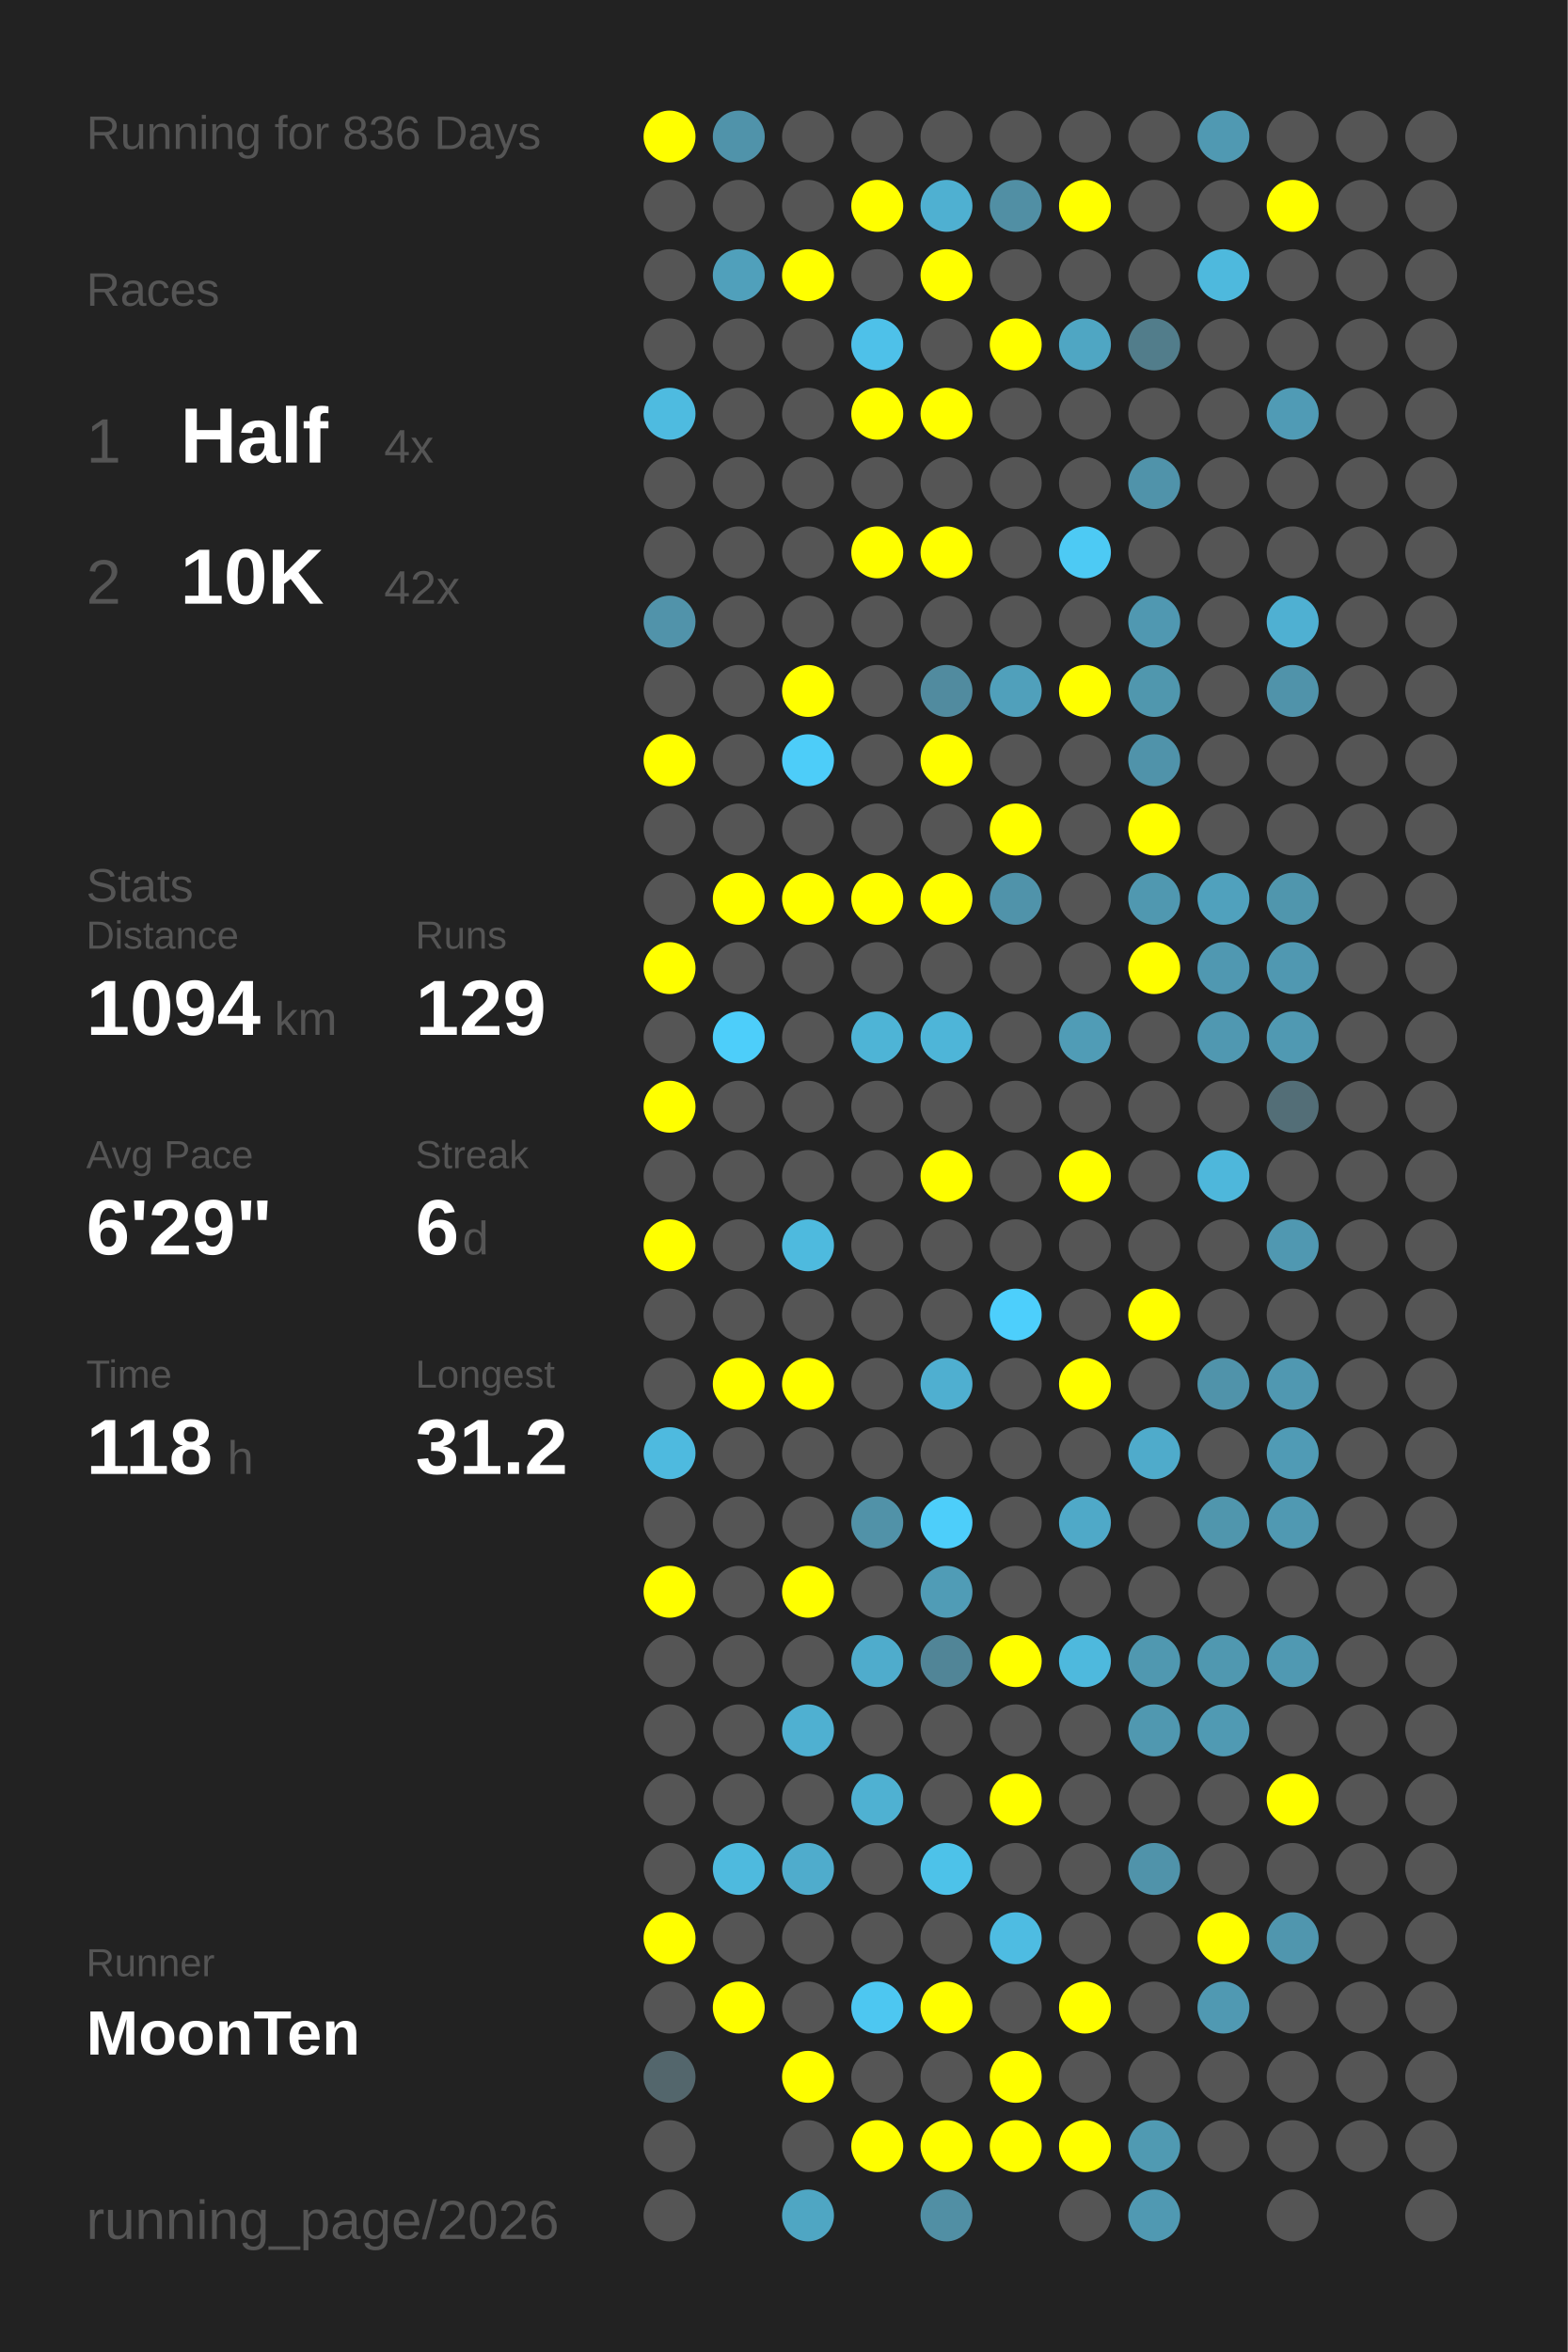
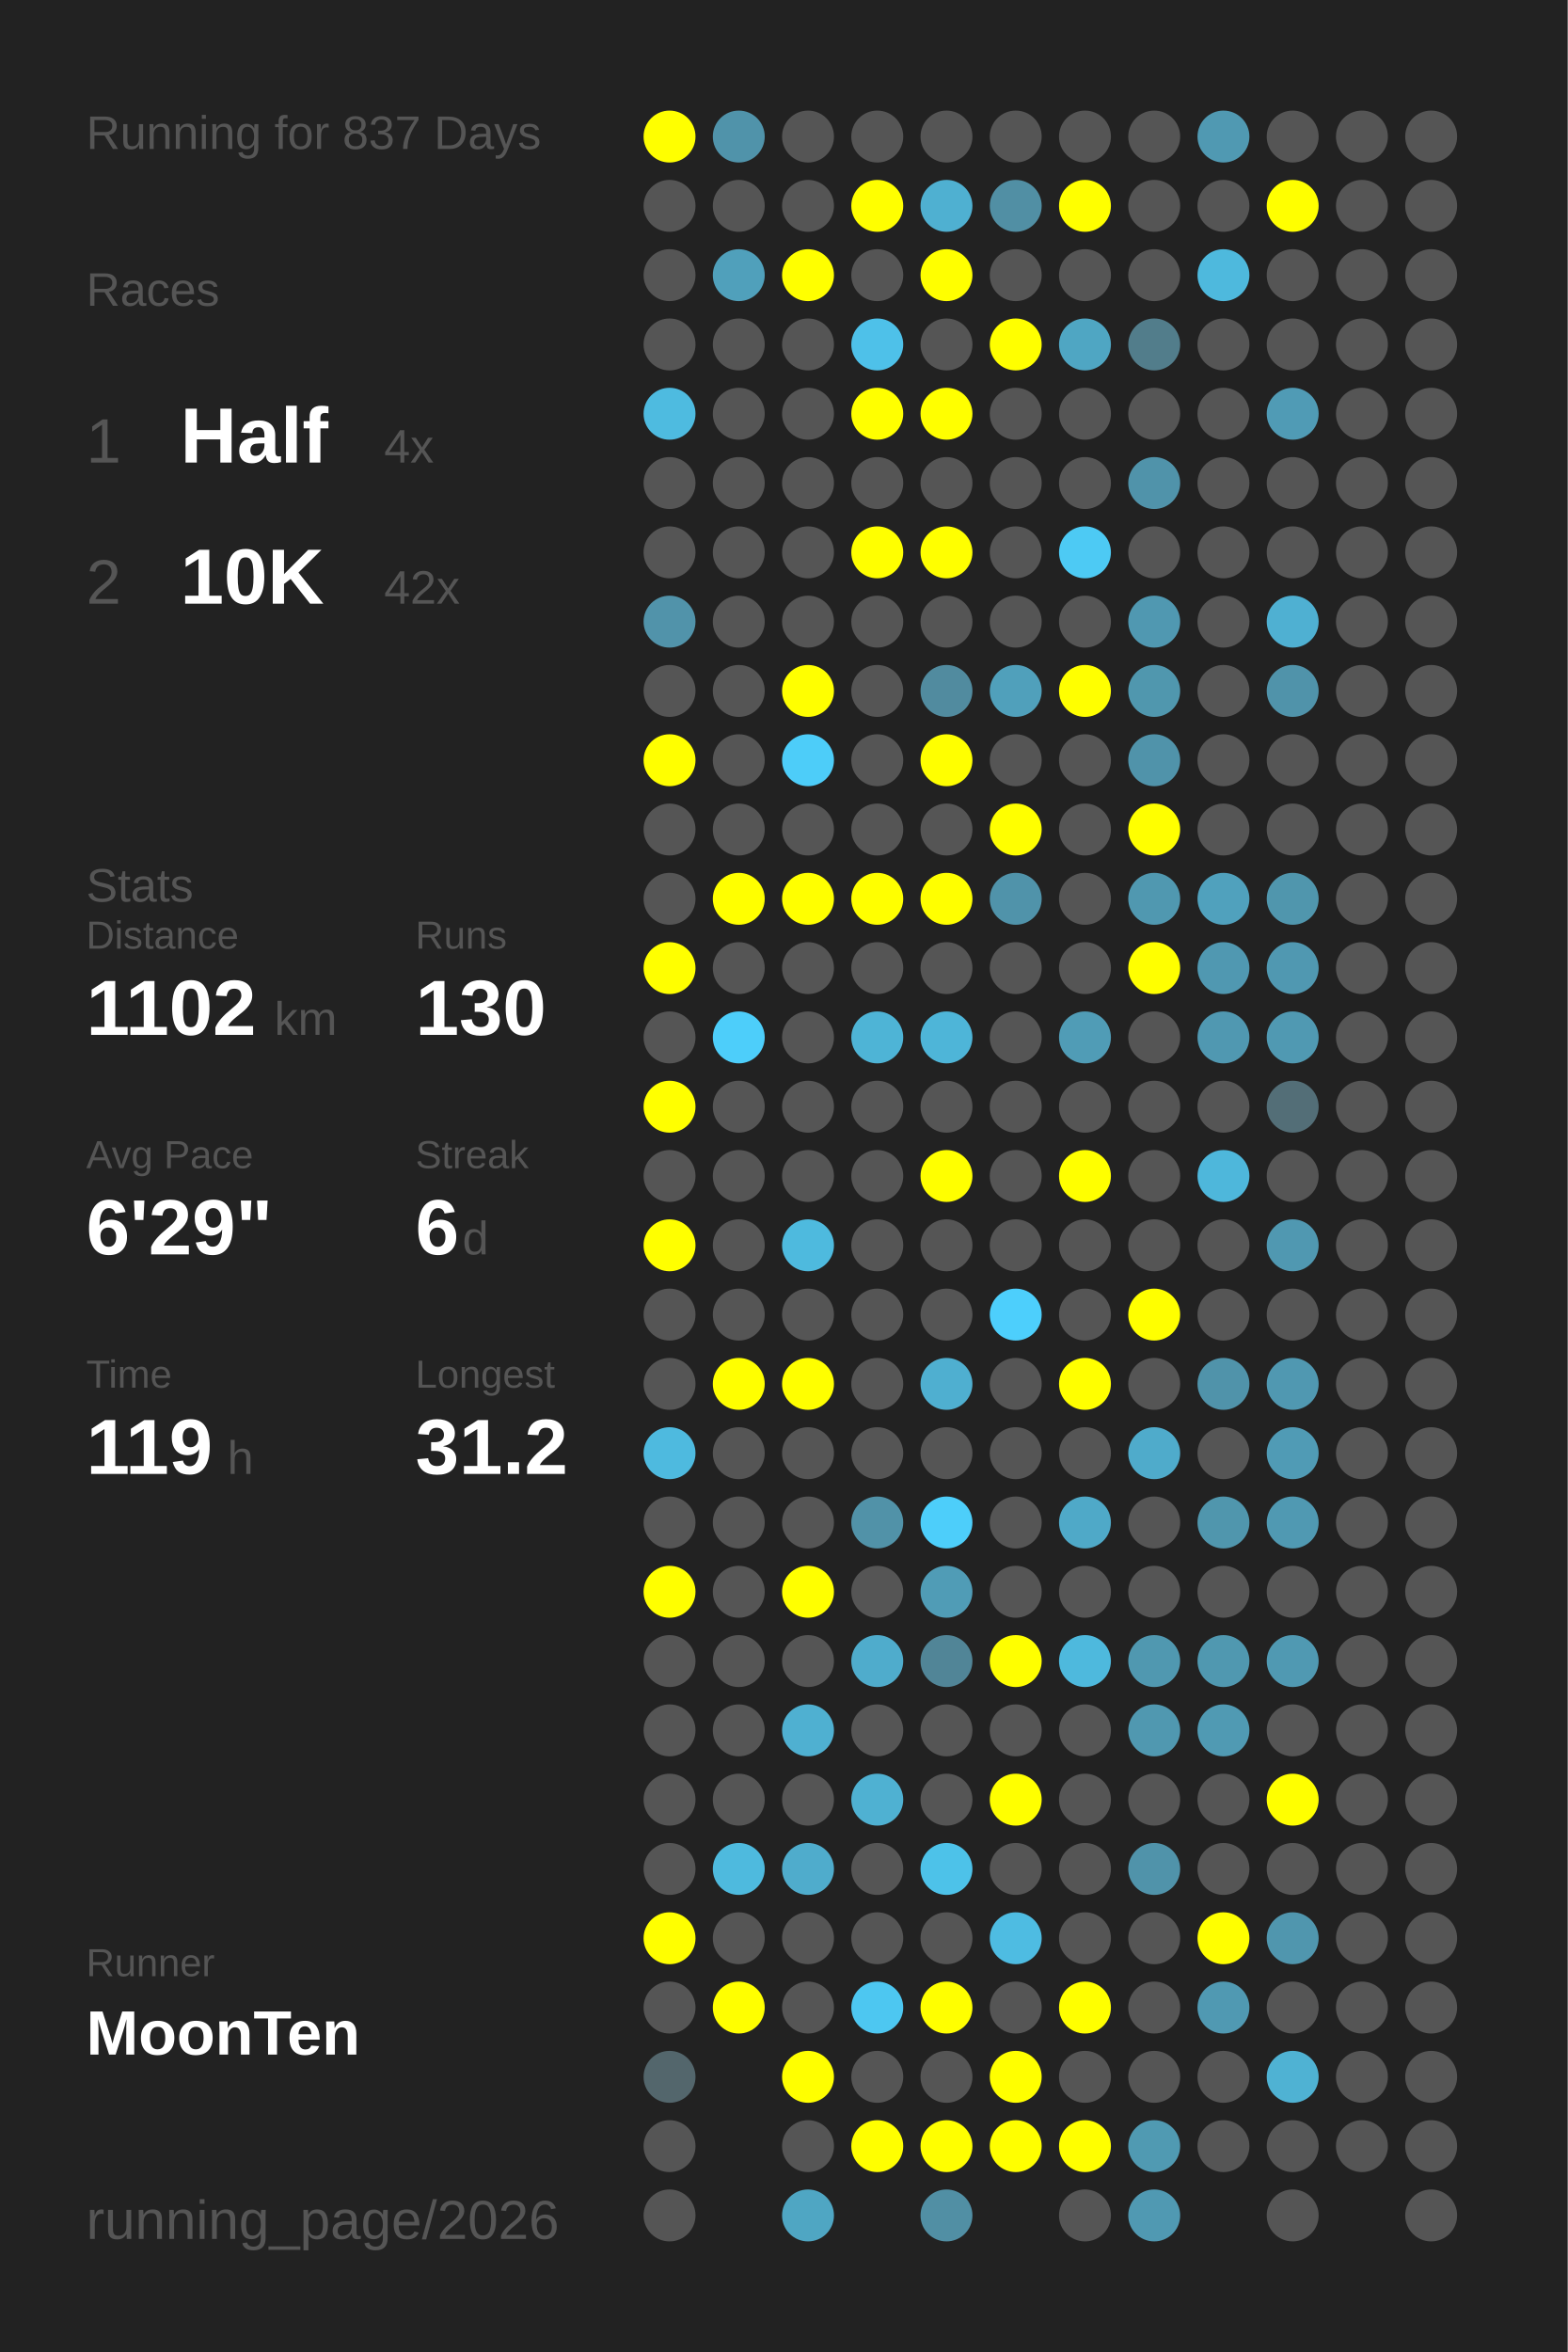
<svg xmlns="http://www.w3.org/2000/svg" baseProfile="full" height="300mm" version="1.1" viewBox="0,0,200,300" width="200mm">
  <defs />
  <rect fill="#222222" height="300" width="200" x="0" y="0" />
-   <text fill="#555555" style="font-size:6px; font-family:Arial;" x="11" y="19">Running for 836 Days</text>
+   <text fill="#555555" style="font-size:6px; font-family:Arial;" x="11" y="19">Running for 837 Days</text>
  <text fill="#555555" style="font-size:6px; font-family:Arial;" x="11" y="39">Races</text>
  <text fill="#555555" style="font-size:8px; font-family:Arial;" x="11" y="59">1</text>
  <text fill="#FFFFFF" style="font-size:10px; font-family:Arial; font-weight:bold;" x="23" y="59">Half</text>
  <text fill="#555555" style="font-size:6px; font-family:Arial;" x="49" y="59">4x</text>
  <text fill="#555555" style="font-size:8px; font-family:Arial;" x="11" y="77">2</text>
  <text fill="#FFFFFF" style="font-size:10px; font-family:Arial; font-weight:bold;" x="23" y="77">10K</text>
  <text fill="#555555" style="font-size:6px; font-family:Arial;" x="49" y="77">42x</text>
  <text fill="#555555" style="font-size:6px; font-family:Arial;" x="11" y="115">Stats</text>
  <text fill="#555555" style="font-size:5px; font-family:Arial;" x="11" y="121">Distance</text>
-   <text fill="#FFFFFF" style="font-size:10px; font-family:Arial; font-weight:bold;" x="11" y="132">1094</text>
+   <text fill="#FFFFFF" style="font-size:10px; font-family:Arial; font-weight:bold;" x="11" y="132">1102</text>
  <text fill="#555555" style="font-size:6px; font-family:Arial;" x="35" y="132">km</text>
  <text fill="#555555" style="font-size:5px; font-family:Arial;" x="53" y="121">Runs</text>
-   <text fill="#FFFFFF" style="font-size:10px; font-family:Arial; font-weight:bold;" x="53" y="132">129</text>
+   <text fill="#FFFFFF" style="font-size:10px; font-family:Arial; font-weight:bold;" x="53" y="132">130</text>
  <text fill="#555555" style="font-size:5px; font-family:Arial;" x="11" y="149">Avg Pace</text>
  <text fill="#FFFFFF" style="font-size:10px; font-family:Arial; font-weight:bold;" x="11" y="160">6'29"</text>
  <text fill="#555555" style="font-size:5px; font-family:Arial;" x="53" y="149">Streak</text>
  <text fill="#FFFFFF" style="font-size:10px; font-family:Arial; font-weight:bold;" x="53" y="160">6</text>
  <text fill="#555555" style="font-size:6px; font-family:Arial;" x="59" y="160">d</text>
  <text fill="#555555" style="font-size:5px; font-family:Arial;" x="11" y="177">Time</text>
-   <text fill="#FFFFFF" style="font-size:10px; font-family:Arial; font-weight:bold;" x="11" y="188">118</text>
+   <text fill="#FFFFFF" style="font-size:10px; font-family:Arial; font-weight:bold;" x="11" y="188">119</text>
  <text fill="#555555" style="font-size:6px; font-family:Arial;" x="29" y="188">h</text>
  <text fill="#555555" style="font-size:5px; font-family:Arial;" x="53" y="177">Longest</text>
  <text fill="#FFFFFF" style="font-size:10px; font-family:Arial; font-weight:bold;" x="53" y="188">31.2</text>
  <text fill="#555555" style="font-size:5px; font-family:Arial;" x="11" y="252.065">Runner</text>
  <text fill="#FFFFFF" style="font-size:8px; font-family:Arial; font-weight:bold;" x="11" y="262.065">MoonTen</text>
  <text fill="#555555" style="font-size:7px; font-family:Arial;" x="11" y="285.581">running_page/2026</text>
  <circle cx="85.417" cy="17.419" fill="#FFFF00" r="3.312" />
  <circle cx="85.417" cy="26.258" fill="#555555" r="3.312" />
  <circle cx="85.417" cy="35.097" fill="#555555" r="3.312" />
  <circle cx="85.417" cy="43.935" fill="#555555" r="3.312" />
  <circle cx="85.417" cy="52.774" fill="#4ebbe0" r="3.312" />
  <circle cx="85.417" cy="61.613" fill="#555555" r="3.312" />
  <circle cx="85.417" cy="70.452" fill="#555555" r="3.312" />
  <circle cx="85.417" cy="79.29" fill="#5193aa" r="3.312" />
  <circle cx="85.417" cy="88.129" fill="#555555" r="3.312" />
  <circle cx="85.417" cy="96.968" fill="#FFFF00" r="3.312" />
  <circle cx="85.417" cy="105.806" fill="#555555" r="3.312" />
  <circle cx="85.417" cy="114.645" fill="#555555" r="3.312" />
  <circle cx="85.417" cy="123.484" fill="#FFFF00" r="3.312" />
  <circle cx="85.417" cy="132.323" fill="#555555" r="3.312" />
  <circle cx="85.417" cy="141.161" fill="#FFFF00" r="3.312" />
  <circle cx="85.417" cy="150" fill="#555555" r="3.312" />
  <circle cx="85.417" cy="158.839" fill="#FFFF00" r="3.312" />
  <circle cx="85.417" cy="167.677" fill="#555555" r="3.312" />
  <circle cx="85.417" cy="176.516" fill="#555555" r="3.312" />
  <circle cx="85.417" cy="185.355" fill="#4ebadf" r="3.312" />
  <circle cx="85.417" cy="194.194" fill="#555555" r="3.312" />
  <circle cx="85.417" cy="203.032" fill="#FFFF00" r="3.312" />
  <circle cx="85.417" cy="211.871" fill="#555555" r="3.312" />
  <circle cx="85.417" cy="220.71" fill="#555555" r="3.312" />
  <circle cx="85.417" cy="229.548" fill="#555555" r="3.312" />
  <circle cx="85.417" cy="238.387" fill="#555555" r="3.312" />
  <circle cx="85.417" cy="247.226" fill="#FFFF00" r="3.312" />
  <circle cx="85.417" cy="256.065" fill="#555555" r="3.312" />
  <circle cx="85.417" cy="264.903" fill="#53666c" r="3.312" />
  <circle cx="85.417" cy="273.742" fill="#555555" r="3.312" />
  <circle cx="85.417" cy="282.581" fill="#555555" r="3.312" />
  <circle cx="94.25" cy="17.419" fill="#5093aa" r="3.312" />
  <circle cx="94.25" cy="26.258" fill="#555555" r="3.312" />
  <circle cx="94.25" cy="35.097" fill="#50a0bb" r="3.312" />
  <circle cx="94.25" cy="43.935" fill="#555555" r="3.312" />
  <circle cx="94.25" cy="52.774" fill="#555555" r="3.312" />
  <circle cx="94.25" cy="61.613" fill="#555555" r="3.312" />
  <circle cx="94.25" cy="70.452" fill="#555555" r="3.312" />
  <circle cx="94.25" cy="79.29" fill="#555555" r="3.312" />
  <circle cx="94.25" cy="88.129" fill="#555555" r="3.312" />
  <circle cx="94.25" cy="96.968" fill="#555555" r="3.312" />
  <circle cx="94.25" cy="105.806" fill="#555555" r="3.312" />
  <circle cx="94.25" cy="114.645" fill="#FFFF00" r="3.312" />
  <circle cx="94.25" cy="123.484" fill="#555555" r="3.312" />
  <circle cx="94.25" cy="132.323" fill="#4dcefa" r="3.312" />
  <circle cx="94.25" cy="141.161" fill="#555555" r="3.312" />
  <circle cx="94.25" cy="150" fill="#555555" r="3.312" />
  <circle cx="94.25" cy="158.839" fill="#555555" r="3.312" />
  <circle cx="94.25" cy="167.677" fill="#555555" r="3.312" />
  <circle cx="94.25" cy="176.516" fill="#FFFF00" r="3.312" />
  <circle cx="94.25" cy="185.355" fill="#555555" r="3.312" />
  <circle cx="94.25" cy="194.194" fill="#555555" r="3.312" />
  <circle cx="94.25" cy="203.032" fill="#555555" r="3.312" />
  <circle cx="94.25" cy="211.871" fill="#555555" r="3.312" />
  <circle cx="94.25" cy="220.71" fill="#555555" r="3.312" />
  <circle cx="94.25" cy="229.548" fill="#555555" r="3.312" />
  <circle cx="94.25" cy="238.387" fill="#4ebade" r="3.312" />
  <circle cx="94.25" cy="247.226" fill="#555555" r="3.312" />
  <circle cx="94.25" cy="256.065" fill="#FFFF00" r="3.312" />
  <circle cx="103.083" cy="17.419" fill="#555555" r="3.312" />
  <circle cx="103.083" cy="26.258" fill="#555555" r="3.312" />
  <circle cx="103.083" cy="35.097" fill="#FFFF00" r="3.312" />
  <circle cx="103.083" cy="43.935" fill="#555555" r="3.312" />
  <circle cx="103.083" cy="52.774" fill="#555555" r="3.312" />
  <circle cx="103.083" cy="61.613" fill="#555555" r="3.312" />
  <circle cx="103.083" cy="70.452" fill="#555555" r="3.312" />
  <circle cx="103.083" cy="79.29" fill="#555555" r="3.312" />
  <circle cx="103.083" cy="88.129" fill="#FFFF00" r="3.312" />
  <circle cx="103.083" cy="96.968" fill="#4dcdf9" r="3.312" />
  <circle cx="103.083" cy="105.806" fill="#555555" r="3.312" />
  <circle cx="103.083" cy="114.645" fill="#FFFF00" r="3.312" />
  <circle cx="103.083" cy="123.484" fill="#555555" r="3.312" />
  <circle cx="103.083" cy="132.323" fill="#555555" r="3.312" />
  <circle cx="103.083" cy="141.161" fill="#555555" r="3.312" />
  <circle cx="103.083" cy="150" fill="#555555" r="3.312" />
  <circle cx="103.083" cy="158.839" fill="#4ebade" r="3.312" />
  <circle cx="103.083" cy="167.677" fill="#555555" r="3.312" />
  <circle cx="103.083" cy="176.516" fill="#FFFF00" r="3.312" />
  <circle cx="103.083" cy="185.355" fill="#555555" r="3.312" />
  <circle cx="103.083" cy="194.194" fill="#555555" r="3.312" />
  <circle cx="103.083" cy="203.032" fill="#FFFF00" r="3.312" />
  <circle cx="103.083" cy="211.871" fill="#555555" r="3.312" />
  <circle cx="103.083" cy="220.71" fill="#4fb0d1" r="3.312" />
  <circle cx="103.083" cy="229.548" fill="#555555" r="3.312" />
  <circle cx="103.083" cy="238.387" fill="#4faccc" r="3.312" />
  <circle cx="103.083" cy="247.226" fill="#555555" r="3.312" />
  <circle cx="103.083" cy="256.065" fill="#555555" r="3.312" />
  <circle cx="103.083" cy="264.903" fill="#FFFF00" r="3.312" />
  <circle cx="103.083" cy="273.742" fill="#555555" r="3.312" />
  <circle cx="103.083" cy="282.581" fill="#4fa6c3" r="3.312" />
  <circle cx="111.917" cy="17.419" fill="#555555" r="3.312" />
  <circle cx="111.917" cy="26.258" fill="#FFFF00" r="3.312" />
  <circle cx="111.917" cy="35.097" fill="#555555" r="3.312" />
  <circle cx="111.917" cy="43.935" fill="#4ec1e9" r="3.312" />
  <circle cx="111.917" cy="52.774" fill="#FFFF00" r="3.312" />
  <circle cx="111.917" cy="61.613" fill="#555555" r="3.312" />
  <circle cx="111.917" cy="70.452" fill="#FFFF00" r="3.312" />
  <circle cx="111.917" cy="79.29" fill="#555555" r="3.312" />
  <circle cx="111.917" cy="88.129" fill="#555555" r="3.312" />
  <circle cx="111.917" cy="96.968" fill="#555555" r="3.312" />
  <circle cx="111.917" cy="105.806" fill="#555555" r="3.312" />
  <circle cx="111.917" cy="114.645" fill="#FFFF00" r="3.312" />
  <circle cx="111.917" cy="123.484" fill="#555555" r="3.312" />
  <circle cx="111.917" cy="132.323" fill="#4eb4d6" r="3.312" />
  <circle cx="111.917" cy="141.161" fill="#555555" r="3.312" />
  <circle cx="111.917" cy="150" fill="#555555" r="3.312" />
  <circle cx="111.917" cy="158.839" fill="#555555" r="3.312" />
  <circle cx="111.917" cy="167.677" fill="#555555" r="3.312" />
  <circle cx="111.917" cy="176.516" fill="#555555" r="3.312" />
  <circle cx="111.917" cy="185.355" fill="#555555" r="3.312" />
  <circle cx="111.917" cy="194.194" fill="#5192a8" r="3.312" />
  <circle cx="111.917" cy="203.032" fill="#555555" r="3.312" />
  <circle cx="111.917" cy="211.871" fill="#4faccc" r="3.312" />
  <circle cx="111.917" cy="220.71" fill="#555555" r="3.312" />
  <circle cx="111.917" cy="229.548" fill="#4fb1d2" r="3.312" />
  <circle cx="111.917" cy="238.387" fill="#555555" r="3.312" />
  <circle cx="111.917" cy="247.226" fill="#555555" r="3.312" />
  <circle cx="111.917" cy="256.065" fill="#4dc7f1" r="3.312" />
  <circle cx="111.917" cy="264.903" fill="#555555" r="3.312" />
  <circle cx="111.917" cy="273.742" fill="#FFFF00" r="3.312" />
  <circle cx="120.75" cy="17.419" fill="#555555" r="3.312" />
  <circle cx="120.75" cy="26.258" fill="#4fb0d1" r="3.312" />
  <circle cx="120.75" cy="35.097" fill="#FFFF00" r="3.312" />
  <circle cx="120.75" cy="43.935" fill="#555555" r="3.312" />
  <circle cx="120.75" cy="52.774" fill="#FFFF00" r="3.312" />
  <circle cx="120.75" cy="61.613" fill="#555555" r="3.312" />
  <circle cx="120.75" cy="70.452" fill="#FFFF00" r="3.312" />
  <circle cx="120.75" cy="79.29" fill="#555555" r="3.312" />
  <circle cx="120.75" cy="88.129" fill="#518b9f" r="3.312" />
  <circle cx="120.75" cy="96.968" fill="#FFFF00" r="3.312" />
  <circle cx="120.75" cy="105.806" fill="#555555" r="3.312" />
  <circle cx="120.75" cy="114.645" fill="#FFFF00" r="3.312" />
  <circle cx="120.75" cy="123.484" fill="#555555" r="3.312" />
  <circle cx="120.75" cy="132.323" fill="#4eb5d8" r="3.312" />
  <circle cx="120.75" cy="141.161" fill="#555555" r="3.312" />
  <circle cx="120.75" cy="150" fill="#FFFF00" r="3.312" />
  <circle cx="120.75" cy="158.839" fill="#555555" r="3.312" />
  <circle cx="120.75" cy="167.677" fill="#555555" r="3.312" />
  <circle cx="120.75" cy="176.516" fill="#4fafd0" r="3.312" />
  <circle cx="120.75" cy="185.355" fill="#555555" r="3.312" />
  <circle cx="120.75" cy="194.194" fill="#4dcefa" r="3.312" />
  <circle cx="120.75" cy="203.032" fill="#509cb6" r="3.312" />
  <circle cx="120.75" cy="211.871" fill="#518597" r="3.312" />
  <circle cx="120.75" cy="220.71" fill="#555555" r="3.312" />
  <circle cx="120.75" cy="229.548" fill="#555555" r="3.312" />
  <circle cx="120.75" cy="238.387" fill="#4dc2e9" r="3.312" />
  <circle cx="120.75" cy="247.226" fill="#555555" r="3.312" />
  <circle cx="120.75" cy="256.065" fill="#FFFF00" r="3.312" />
  <circle cx="120.75" cy="264.903" fill="#555555" r="3.312" />
  <circle cx="120.75" cy="273.742" fill="#FFFF00" r="3.312" />
  <circle cx="120.75" cy="282.581" fill="#518fa4" r="3.312" />
  <circle cx="129.583" cy="17.419" fill="#555555" r="3.312" />
  <circle cx="129.583" cy="26.258" fill="#518fa4" r="3.312" />
  <circle cx="129.583" cy="35.097" fill="#555555" r="3.312" />
  <circle cx="129.583" cy="43.935" fill="#FFFF00" r="3.312" />
  <circle cx="129.583" cy="52.774" fill="#555555" r="3.312" />
  <circle cx="129.583" cy="61.613" fill="#555555" r="3.312" />
  <circle cx="129.583" cy="70.452" fill="#555555" r="3.312" />
  <circle cx="129.583" cy="79.29" fill="#555555" r="3.312" />
  <circle cx="129.583" cy="88.129" fill="#50a0bb" r="3.312" />
  <circle cx="129.583" cy="96.968" fill="#555555" r="3.312" />
  <circle cx="129.583" cy="105.806" fill="#FFFF00" r="3.312" />
  <circle cx="129.583" cy="114.645" fill="#5093aa" r="3.312" />
  <circle cx="129.583" cy="123.484" fill="#555555" r="3.312" />
  <circle cx="129.583" cy="132.323" fill="#555555" r="3.312" />
  <circle cx="129.583" cy="141.161" fill="#555555" r="3.312" />
  <circle cx="129.583" cy="150" fill="#555555" r="3.312" />
  <circle cx="129.583" cy="158.839" fill="#555555" r="3.312" />
  <circle cx="129.583" cy="167.677" fill="#4dcffc" r="3.312" />
  <circle cx="129.583" cy="176.516" fill="#555555" r="3.312" />
  <circle cx="129.583" cy="185.355" fill="#555555" r="3.312" />
  <circle cx="129.583" cy="194.194" fill="#555555" r="3.312" />
  <circle cx="129.583" cy="203.032" fill="#555555" r="3.312" />
  <circle cx="129.583" cy="211.871" fill="#FFFF00" r="3.312" />
  <circle cx="129.583" cy="220.71" fill="#555555" r="3.312" />
  <circle cx="129.583" cy="229.548" fill="#FFFF00" r="3.312" />
  <circle cx="129.583" cy="238.387" fill="#555555" r="3.312" />
  <circle cx="129.583" cy="247.226" fill="#4ebce2" r="3.312" />
  <circle cx="129.583" cy="256.065" fill="#555555" r="3.312" />
  <circle cx="129.583" cy="264.903" fill="#FFFF00" r="3.312" />
  <circle cx="129.583" cy="273.742" fill="#FFFF00" r="3.312" />
  <circle cx="138.417" cy="17.419" fill="#555555" r="3.312" />
  <circle cx="138.417" cy="26.258" fill="#FFFF00" r="3.312" />
  <circle cx="138.417" cy="35.097" fill="#555555" r="3.312" />
  <circle cx="138.417" cy="43.935" fill="#4fa6c3" r="3.312" />
  <circle cx="138.417" cy="52.774" fill="#555555" r="3.312" />
  <circle cx="138.417" cy="61.613" fill="#555555" r="3.312" />
  <circle cx="138.417" cy="70.452" fill="#4dcaf4" r="3.312" />
  <circle cx="138.417" cy="79.29" fill="#555555" r="3.312" />
  <circle cx="138.417" cy="88.129" fill="#FFFF00" r="3.312" />
  <circle cx="138.417" cy="96.968" fill="#555555" r="3.312" />
  <circle cx="138.417" cy="105.806" fill="#555555" r="3.312" />
  <circle cx="138.417" cy="114.645" fill="#555555" r="3.312" />
  <circle cx="138.417" cy="123.484" fill="#555555" r="3.312" />
  <circle cx="138.417" cy="132.323" fill="#509cb6" r="3.312" />
  <circle cx="138.417" cy="141.161" fill="#555555" r="3.312" />
  <circle cx="138.417" cy="150" fill="#FFFF00" r="3.312" />
  <circle cx="138.417" cy="158.839" fill="#555555" r="3.312" />
  <circle cx="138.417" cy="167.677" fill="#555555" r="3.312" />
  <circle cx="138.417" cy="176.516" fill="#FFFF00" r="3.312" />
  <circle cx="138.417" cy="185.355" fill="#555555" r="3.312" />
  <circle cx="138.417" cy="194.194" fill="#4fa9c8" r="3.312" />
  <circle cx="138.417" cy="203.032" fill="#555555" r="3.312" />
  <circle cx="138.417" cy="211.871" fill="#4eb9dd" r="3.312" />
  <circle cx="138.417" cy="220.71" fill="#555555" r="3.312" />
  <circle cx="138.417" cy="229.548" fill="#555555" r="3.312" />
  <circle cx="138.417" cy="238.387" fill="#555555" r="3.312" />
  <circle cx="138.417" cy="247.226" fill="#555555" r="3.312" />
  <circle cx="138.417" cy="256.065" fill="#FFFF00" r="3.312" />
  <circle cx="138.417" cy="264.903" fill="#555555" r="3.312" />
  <circle cx="138.417" cy="273.742" fill="#FFFF00" r="3.312" />
  <circle cx="138.417" cy="282.581" fill="#555555" r="3.312" />
  <circle cx="147.25" cy="17.419" fill="#555555" r="3.312" />
  <circle cx="147.25" cy="26.258" fill="#555555" r="3.312" />
  <circle cx="147.25" cy="35.097" fill="#555555" r="3.312" />
  <circle cx="147.25" cy="43.935" fill="#527d8b" r="3.312" />
  <circle cx="147.25" cy="52.774" fill="#555555" r="3.312" />
  <circle cx="147.25" cy="61.613" fill="#5093aa" r="3.312" />
  <circle cx="147.25" cy="70.452" fill="#555555" r="3.312" />
  <circle cx="147.25" cy="79.29" fill="#5098b1" r="3.312" />
  <circle cx="147.25" cy="88.129" fill="#5097ae" r="3.312" />
  <circle cx="147.25" cy="96.968" fill="#5093aa" r="3.312" />
  <circle cx="147.25" cy="105.806" fill="#FFFF00" r="3.312" />
  <circle cx="147.25" cy="114.645" fill="#5098b0" r="3.312" />
  <circle cx="147.25" cy="123.484" fill="#FFFF00" r="3.312" />
  <circle cx="147.25" cy="132.323" fill="#555555" r="3.312" />
  <circle cx="147.25" cy="141.161" fill="#555555" r="3.312" />
  <circle cx="147.25" cy="150" fill="#555555" r="3.312" />
  <circle cx="147.25" cy="158.839" fill="#555555" r="3.312" />
  <circle cx="147.25" cy="167.677" fill="#FFFF00" r="3.312" />
  <circle cx="147.25" cy="176.516" fill="#555555" r="3.312" />
  <circle cx="147.25" cy="185.355" fill="#4fabcb" r="3.312" />
  <circle cx="147.25" cy="194.194" fill="#555555" r="3.312" />
  <circle cx="147.25" cy="203.032" fill="#555555" r="3.312" />
  <circle cx="147.25" cy="211.871" fill="#5098b0" r="3.312" />
  <circle cx="147.25" cy="220.71" fill="#5098b0" r="3.312" />
  <circle cx="147.25" cy="229.548" fill="#555555" r="3.312" />
  <circle cx="147.25" cy="238.387" fill="#5093aa" r="3.312" />
  <circle cx="147.25" cy="247.226" fill="#555555" r="3.312" />
  <circle cx="147.25" cy="256.065" fill="#555555" r="3.312" />
  <circle cx="147.25" cy="264.903" fill="#555555" r="3.312" />
  <circle cx="147.25" cy="273.742" fill="#509ab2" r="3.312" />
  <circle cx="147.25" cy="282.581" fill="#5099b2" r="3.312" />
  <circle cx="156.083" cy="17.419" fill="#5099b2" r="3.312" />
  <circle cx="156.083" cy="26.258" fill="#555555" r="3.312" />
  <circle cx="156.083" cy="35.097" fill="#4eb9dd" r="3.312" />
  <circle cx="156.083" cy="43.935" fill="#555555" r="3.312" />
  <circle cx="156.083" cy="52.774" fill="#555555" r="3.312" />
  <circle cx="156.083" cy="61.613" fill="#555555" r="3.312" />
  <circle cx="156.083" cy="70.452" fill="#555555" r="3.312" />
  <circle cx="156.083" cy="79.29" fill="#555555" r="3.312" />
  <circle cx="156.083" cy="88.129" fill="#555555" r="3.312" />
  <circle cx="156.083" cy="96.968" fill="#555555" r="3.312" />
  <circle cx="156.083" cy="105.806" fill="#555555" r="3.312" />
  <circle cx="156.083" cy="114.645" fill="#50a1bd" r="3.312" />
  <circle cx="156.083" cy="123.484" fill="#5098b1" r="3.312" />
  <circle cx="156.083" cy="132.323" fill="#5098b1" r="3.312" />
  <circle cx="156.083" cy="141.161" fill="#555555" r="3.312" />
  <circle cx="156.083" cy="150" fill="#4eb7db" r="3.312" />
  <circle cx="156.083" cy="158.839" fill="#555555" r="3.312" />
  <circle cx="156.083" cy="167.677" fill="#555555" r="3.312" />
  <circle cx="156.083" cy="176.516" fill="#5093aa" r="3.312" />
  <circle cx="156.083" cy="185.355" fill="#555555" r="3.312" />
  <circle cx="156.083" cy="194.194" fill="#5096ad" r="3.312" />
  <circle cx="156.083" cy="203.032" fill="#555555" r="3.312" />
  <circle cx="156.083" cy="211.871" fill="#5098b0" r="3.312" />
  <circle cx="156.083" cy="220.71" fill="#509ab3" r="3.312" />
  <circle cx="156.083" cy="229.548" fill="#555555" r="3.312" />
  <circle cx="156.083" cy="238.387" fill="#555555" r="3.312" />
  <circle cx="156.083" cy="247.226" fill="#FFFF00" r="3.312" />
  <circle cx="156.083" cy="256.065" fill="#5099b2" r="3.312" />
  <circle cx="156.083" cy="264.903" fill="#555555" r="3.312" />
  <circle cx="156.083" cy="273.742" fill="#555555" r="3.312" />
  <circle cx="164.917" cy="17.419" fill="#555555" r="3.312" />
  <circle cx="164.917" cy="26.258" fill="#FFFF00" r="3.312" />
  <circle cx="164.917" cy="35.097" fill="#555555" r="3.312" />
  <circle cx="164.917" cy="43.935" fill="#555555" r="3.312" />
  <circle cx="164.917" cy="52.774" fill="#509bb5" r="3.312" />
  <circle cx="164.917" cy="61.613" fill="#555555" r="3.312" />
  <circle cx="164.917" cy="70.452" fill="#555555" r="3.312" />
  <circle cx="164.917" cy="79.29" fill="#4fb0d2" r="3.312" />
  <circle cx="164.917" cy="88.129" fill="#5093aa" r="3.312" />
  <circle cx="164.917" cy="96.968" fill="#555555" r="3.312" />
  <circle cx="164.917" cy="105.806" fill="#555555" r="3.312" />
  <circle cx="164.917" cy="114.645" fill="#5096ad" r="3.312" />
  <circle cx="164.917" cy="123.484" fill="#5098b1" r="3.312" />
  <circle cx="164.917" cy="132.323" fill="#5099b2" r="3.312" />
  <circle cx="164.917" cy="141.161" fill="#536e77" r="3.312" />
  <circle cx="164.917" cy="150" fill="#555555" r="3.312" />
  <circle cx="164.917" cy="158.839" fill="#5098b1" r="3.312" />
  <circle cx="164.917" cy="167.677" fill="#555555" r="3.312" />
  <circle cx="164.917" cy="176.516" fill="#5098b1" r="3.312" />
  <circle cx="164.917" cy="185.355" fill="#509bb5" r="3.312" />
  <circle cx="164.917" cy="194.194" fill="#5099b2" r="3.312" />
  <circle cx="164.917" cy="203.032" fill="#555555" r="3.312" />
  <circle cx="164.917" cy="211.871" fill="#5099b2" r="3.312" />
  <circle cx="164.917" cy="220.71" fill="#555555" r="3.312" />
  <circle cx="164.917" cy="229.548" fill="#FFFF00" r="3.312" />
  <circle cx="164.917" cy="238.387" fill="#555555" r="3.312" />
  <circle cx="164.917" cy="247.226" fill="#5096ae" r="3.312" />
  <circle cx="164.917" cy="256.065" fill="#555555" r="3.312" />
-   <circle cx="164.917" cy="264.903" fill="#555555" r="3.312" />
+   <circle cx="164.917" cy="264.903" fill="#4fb2d3" r="3.312" />
  <circle cx="164.917" cy="273.742" fill="#555555" r="3.312" />
  <circle cx="164.917" cy="282.581" fill="#555555" r="3.312" />
  <circle cx="173.75" cy="17.419" fill="#555555" r="3.312" />
  <circle cx="173.75" cy="26.258" fill="#555555" r="3.312" />
  <circle cx="173.75" cy="35.097" fill="#555555" r="3.312" />
  <circle cx="173.75" cy="43.935" fill="#555555" r="3.312" />
  <circle cx="173.75" cy="52.774" fill="#555555" r="3.312" />
  <circle cx="173.75" cy="61.613" fill="#555555" r="3.312" />
  <circle cx="173.75" cy="70.452" fill="#555555" r="3.312" />
  <circle cx="173.75" cy="79.29" fill="#555555" r="3.312" />
  <circle cx="173.75" cy="88.129" fill="#555555" r="3.312" />
  <circle cx="173.75" cy="96.968" fill="#555555" r="3.312" />
  <circle cx="173.75" cy="105.806" fill="#555555" r="3.312" />
  <circle cx="173.75" cy="114.645" fill="#555555" r="3.312" />
  <circle cx="173.75" cy="123.484" fill="#555555" r="3.312" />
  <circle cx="173.75" cy="132.323" fill="#555555" r="3.312" />
  <circle cx="173.75" cy="141.161" fill="#555555" r="3.312" />
  <circle cx="173.75" cy="150" fill="#555555" r="3.312" />
  <circle cx="173.75" cy="158.839" fill="#555555" r="3.312" />
  <circle cx="173.75" cy="167.677" fill="#555555" r="3.312" />
  <circle cx="173.75" cy="176.516" fill="#555555" r="3.312" />
  <circle cx="173.75" cy="185.355" fill="#555555" r="3.312" />
  <circle cx="173.75" cy="194.194" fill="#555555" r="3.312" />
  <circle cx="173.75" cy="203.032" fill="#555555" r="3.312" />
  <circle cx="173.75" cy="211.871" fill="#555555" r="3.312" />
  <circle cx="173.75" cy="220.71" fill="#555555" r="3.312" />
  <circle cx="173.75" cy="229.548" fill="#555555" r="3.312" />
  <circle cx="173.75" cy="238.387" fill="#555555" r="3.312" />
  <circle cx="173.75" cy="247.226" fill="#555555" r="3.312" />
  <circle cx="173.75" cy="256.065" fill="#555555" r="3.312" />
  <circle cx="173.75" cy="264.903" fill="#555555" r="3.312" />
  <circle cx="173.75" cy="273.742" fill="#555555" r="3.312" />
  <circle cx="182.583" cy="17.419" fill="#555555" r="3.312" />
  <circle cx="182.583" cy="26.258" fill="#555555" r="3.312" />
  <circle cx="182.583" cy="35.097" fill="#555555" r="3.312" />
  <circle cx="182.583" cy="43.935" fill="#555555" r="3.312" />
  <circle cx="182.583" cy="52.774" fill="#555555" r="3.312" />
  <circle cx="182.583" cy="61.613" fill="#555555" r="3.312" />
  <circle cx="182.583" cy="70.452" fill="#555555" r="3.312" />
  <circle cx="182.583" cy="79.29" fill="#555555" r="3.312" />
  <circle cx="182.583" cy="88.129" fill="#555555" r="3.312" />
  <circle cx="182.583" cy="96.968" fill="#555555" r="3.312" />
  <circle cx="182.583" cy="105.806" fill="#555555" r="3.312" />
  <circle cx="182.583" cy="114.645" fill="#555555" r="3.312" />
  <circle cx="182.583" cy="123.484" fill="#555555" r="3.312" />
  <circle cx="182.583" cy="132.323" fill="#555555" r="3.312" />
  <circle cx="182.583" cy="141.161" fill="#555555" r="3.312" />
  <circle cx="182.583" cy="150" fill="#555555" r="3.312" />
  <circle cx="182.583" cy="158.839" fill="#555555" r="3.312" />
  <circle cx="182.583" cy="167.677" fill="#555555" r="3.312" />
  <circle cx="182.583" cy="176.516" fill="#555555" r="3.312" />
  <circle cx="182.583" cy="185.355" fill="#555555" r="3.312" />
  <circle cx="182.583" cy="194.194" fill="#555555" r="3.312" />
  <circle cx="182.583" cy="203.032" fill="#555555" r="3.312" />
  <circle cx="182.583" cy="211.871" fill="#555555" r="3.312" />
  <circle cx="182.583" cy="220.71" fill="#555555" r="3.312" />
  <circle cx="182.583" cy="229.548" fill="#555555" r="3.312" />
  <circle cx="182.583" cy="238.387" fill="#555555" r="3.312" />
  <circle cx="182.583" cy="247.226" fill="#555555" r="3.312" />
  <circle cx="182.583" cy="256.065" fill="#555555" r="3.312" />
  <circle cx="182.583" cy="264.903" fill="#555555" r="3.312" />
  <circle cx="182.583" cy="273.742" fill="#555555" r="3.312" />
  <circle cx="182.583" cy="282.581" fill="#555555" r="3.312" />
</svg>
